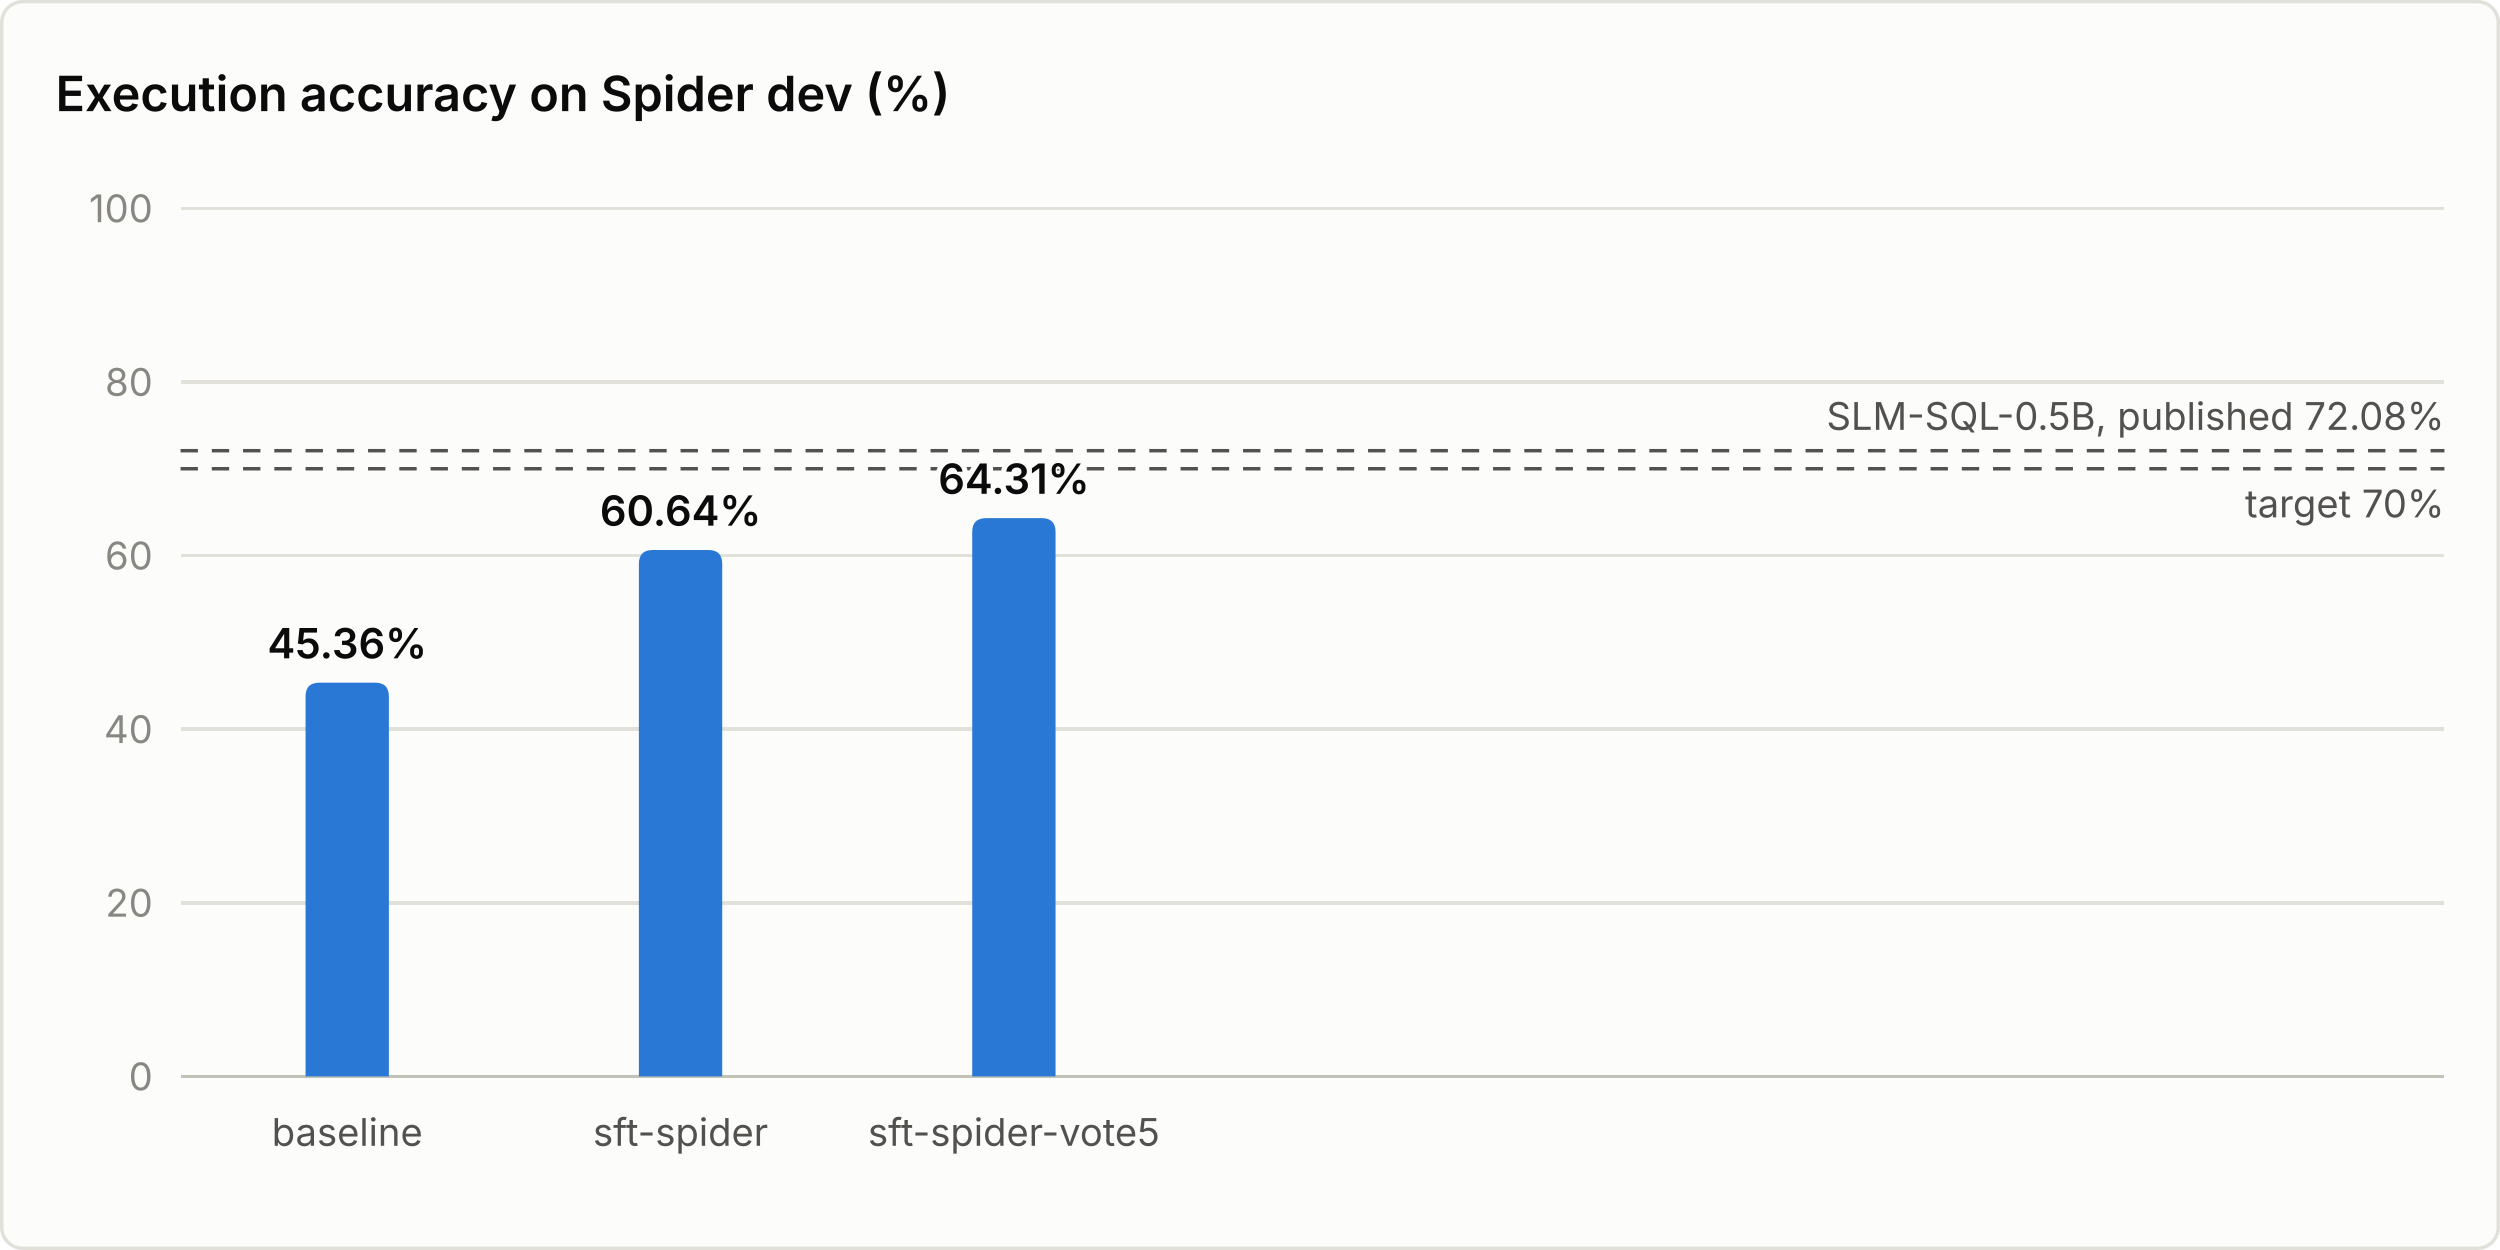
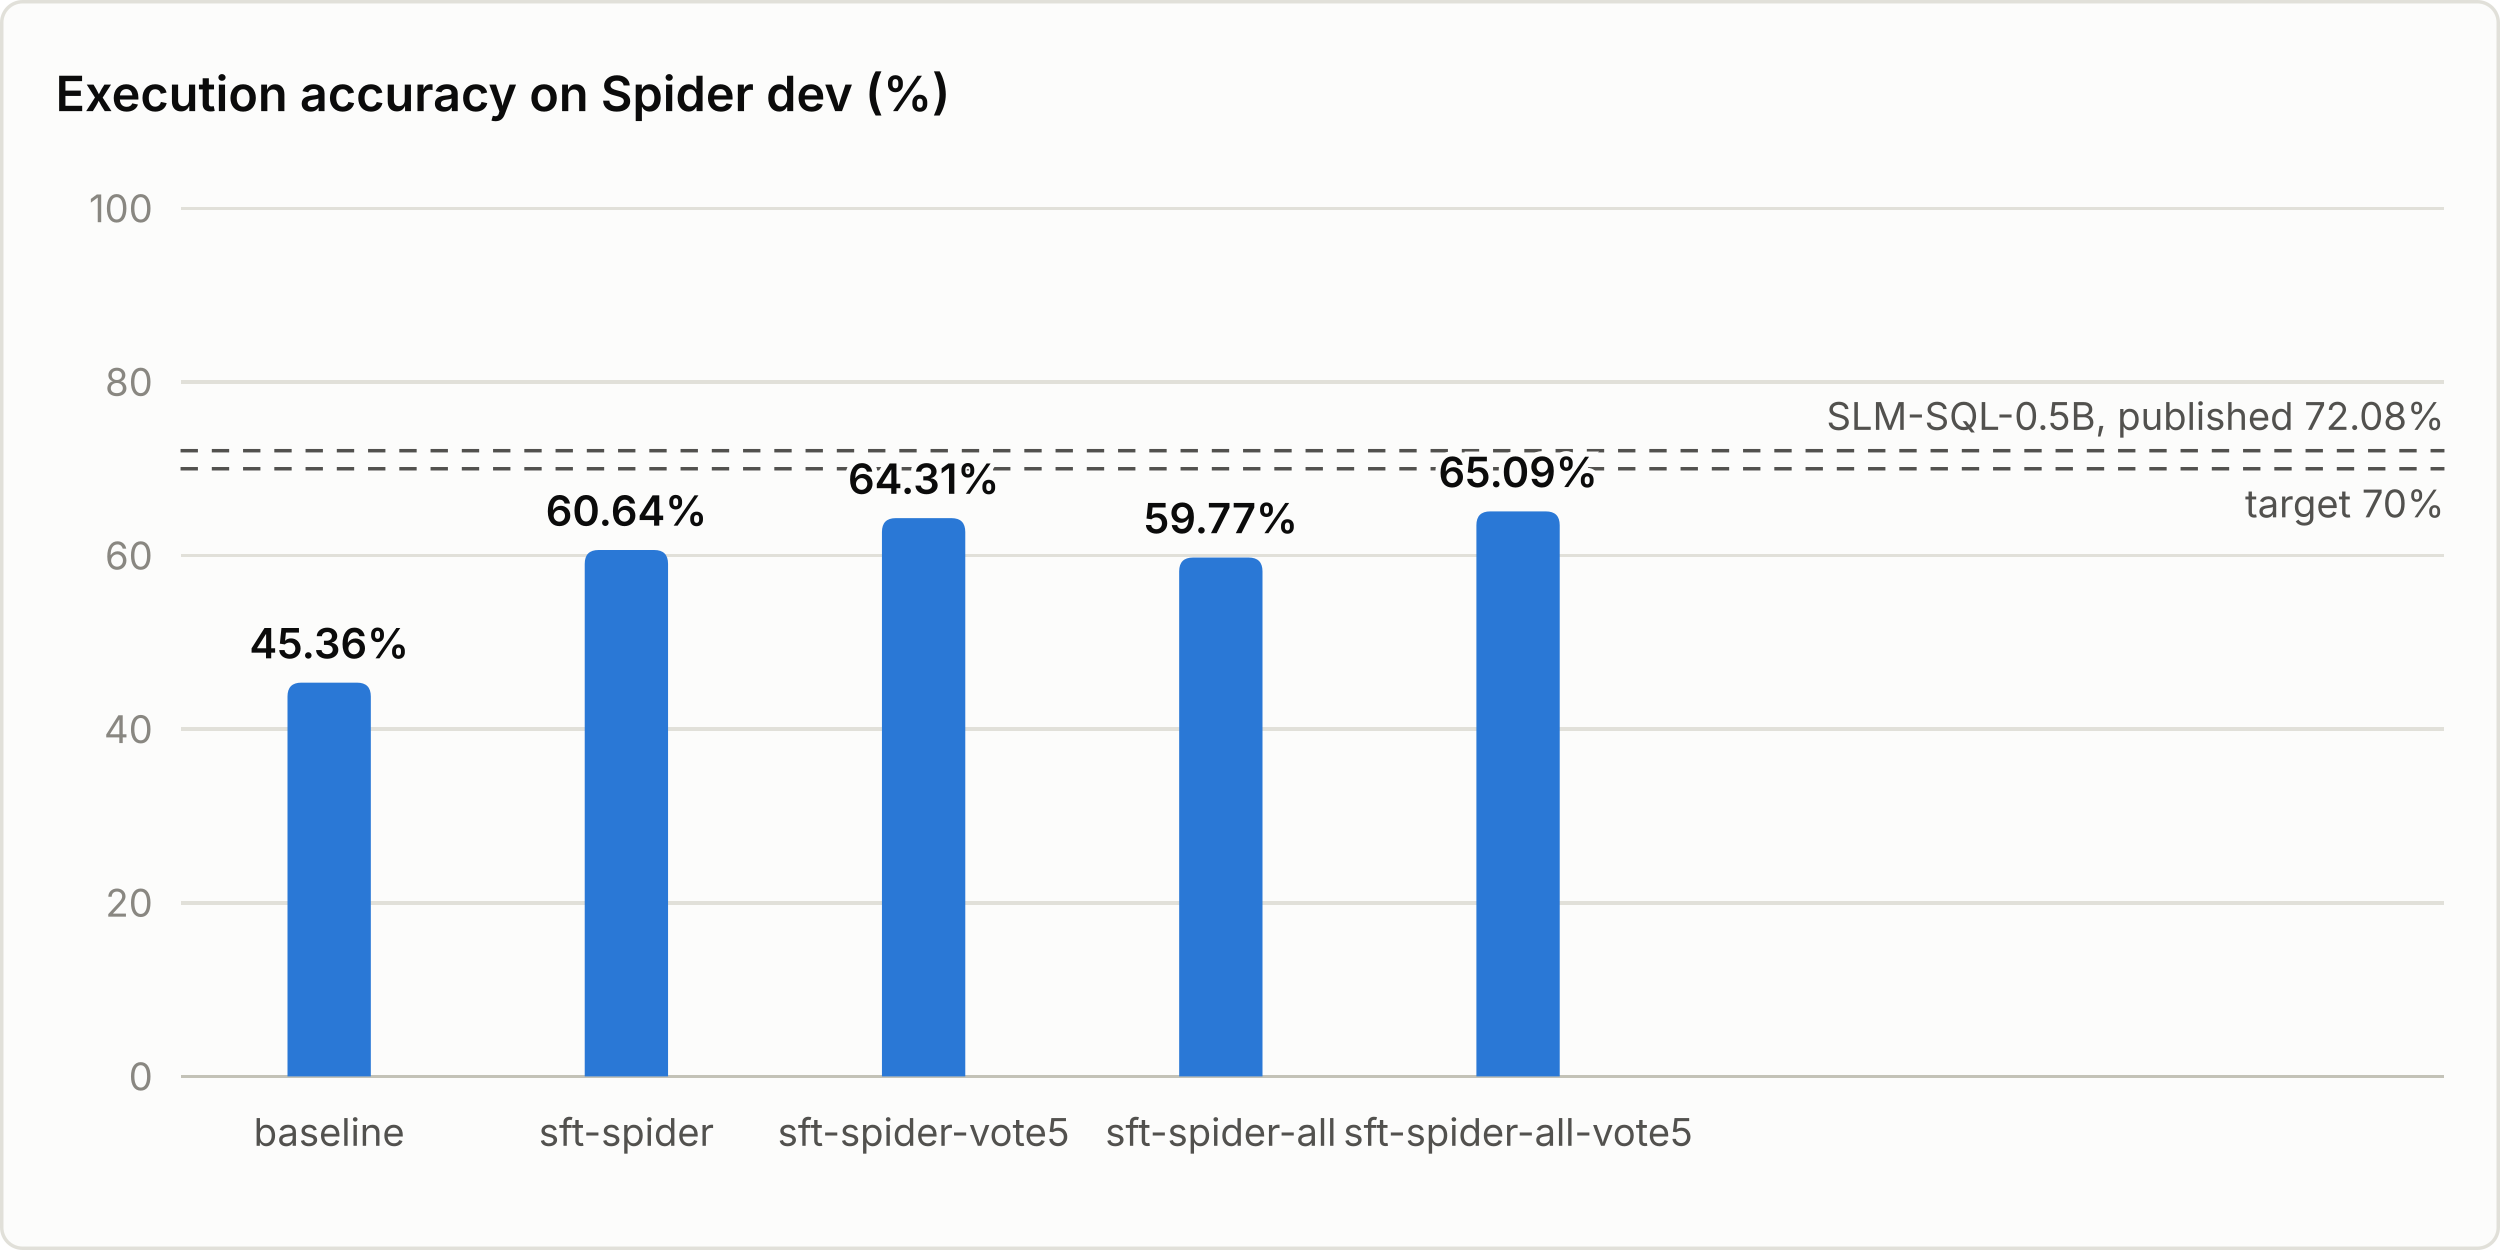
<svg xmlns="http://www.w3.org/2000/svg" width="720" height="360" viewBox="0 0 720 360" role="img" aria-labelledby="chart-title chart-desc" font-family="system-ui, -apple-system, 'Segoe UI', sans-serif">
  <rect x="0.5" y="0.5" width="719" height="359" rx="6" fill="#fcfcfb" stroke="#e1e0d9" />
  <text x="16" y="32" font-size="14" font-weight="600" fill="#0b0b0b">Execution accuracy on Spider dev (%)</text>
  <g font-size="11" fill="#898781" text-anchor="end" shape-rendering="crispEdges">
    <line x1="52" y1="310.00" x2="704" y2="310.00" stroke="#c3c2b7" />
    <text x="44" y="314.00">0</text>
    <line x1="52" y1="260.00" x2="704" y2="260.00" stroke="#e1e0d9" />
    <text x="44" y="264.00">20</text>
    <line x1="52" y1="210.00" x2="704" y2="210.00" stroke="#e1e0d9" />
    <text x="44" y="214.00">40</text>
    <line x1="52" y1="160.00" x2="704" y2="160.00" stroke="#e1e0d9" />
    <text x="44" y="164.00">60</text>
    <line x1="52" y1="110.00" x2="704" y2="110.00" stroke="#e1e0d9" />
    <text x="44" y="114.00">80</text>
    <line x1="52" y1="60.00" x2="704" y2="60.00" stroke="#e1e0d9" />
    <text x="44" y="64.00">100</text>
  </g>
  <g fill="#2a78d6">
-     <path d="M88.00 310 V200.60 Q88.00 196.60 92.00 196.60 H108.00 Q112.00 196.60 112.00 200.60 V310 Z" />
-     <path d="M184.00 310 V162.40 Q184.00 158.40 188.00 158.40 H204.00 Q208.00 158.40 208.00 162.40 V310 Z" />
-     <path d="M280.00 310 V153.22 Q280.00 149.22 284.00 149.22 H300.00 Q304.00 149.22 304.00 153.22 V310 Z" />
+     <path d="M82.80 310 V200.60 Q82.80 196.60 86.80 196.60 H102.80 Q106.80 196.60 106.80 200.60 V310 Z" />
+     <path d="M168.40 310 V162.40 Q168.40 158.40 172.40 158.40 H188.40 Q192.40 158.40 192.40 162.40 V310 Z" />
+     <path d="M254.00 310 V153.22 Q254.00 149.22 258.00 149.22 H274.00 Q278.00 149.22 278.00 153.22 V310 Z" />
+     <path d="M339.60 310 V164.57 Q339.60 160.57 343.60 160.57 H359.60 Q363.60 160.57 363.60 164.57 V310 Z" />
+     <path d="M425.20 310 V151.28 Q425.20 147.28 429.20 147.28 H445.20 Q449.20 147.28 449.20 151.28 V310 Z" />
  </g>
  <g stroke="#52514e" stroke-dasharray="5 4">
    <line x1="52" y1="135.00" x2="704" y2="135.00" />
    <line x1="52" y1="129.80" x2="704" y2="129.80" />
  </g>
  <g font-size="11" fill="#52514e" text-anchor="end" stroke="#fcfcfb" stroke-width="3" paint-order="stroke">
    <text x="704" y="149.00">target 70%</text>
    <text x="704" y="123.80">SLM-SQL-0.5B, published 72.08%</text>
  </g>
  <g font-size="12" font-weight="600" fill="#0b0b0b" text-anchor="middle" stroke="#fcfcfb" stroke-width="3" paint-order="stroke">
-     <text x="100.00" y="189.60">45.36%</text>
-     <text x="196.00" y="151.40">60.64%</text>
-     <text x="292.00" y="142.22">64.31%</text>
+     <text x="94.80" y="189.60">45.36%</text>
+     <text x="180.40" y="151.40">60.64%</text>
+     <text x="266.00" y="142.22">64.31%</text>
+     <text x="351.60" y="153.57">59.77%</text>
+     <text x="437.20" y="140.28">65.09%</text>
  </g>
  <g font-size="11" fill="#52514e" text-anchor="middle">
-     <text x="100.00" y="330">baseline</text>
-     <text x="196.00" y="330">sft-spider</text>
-     <text x="292.00" y="330">sft-spider-vote5</text>
+     <text x="94.80" y="330">baseline</text>
+     <text x="180.40" y="330">sft-spider</text>
+     <text x="266.00" y="330">sft-spider-vote5</text>
+     <text x="351.60" y="330">sft-spider-all</text>
+     <text x="437.20" y="330">sft-spider-all-vote5</text>
  </g>
</svg>
